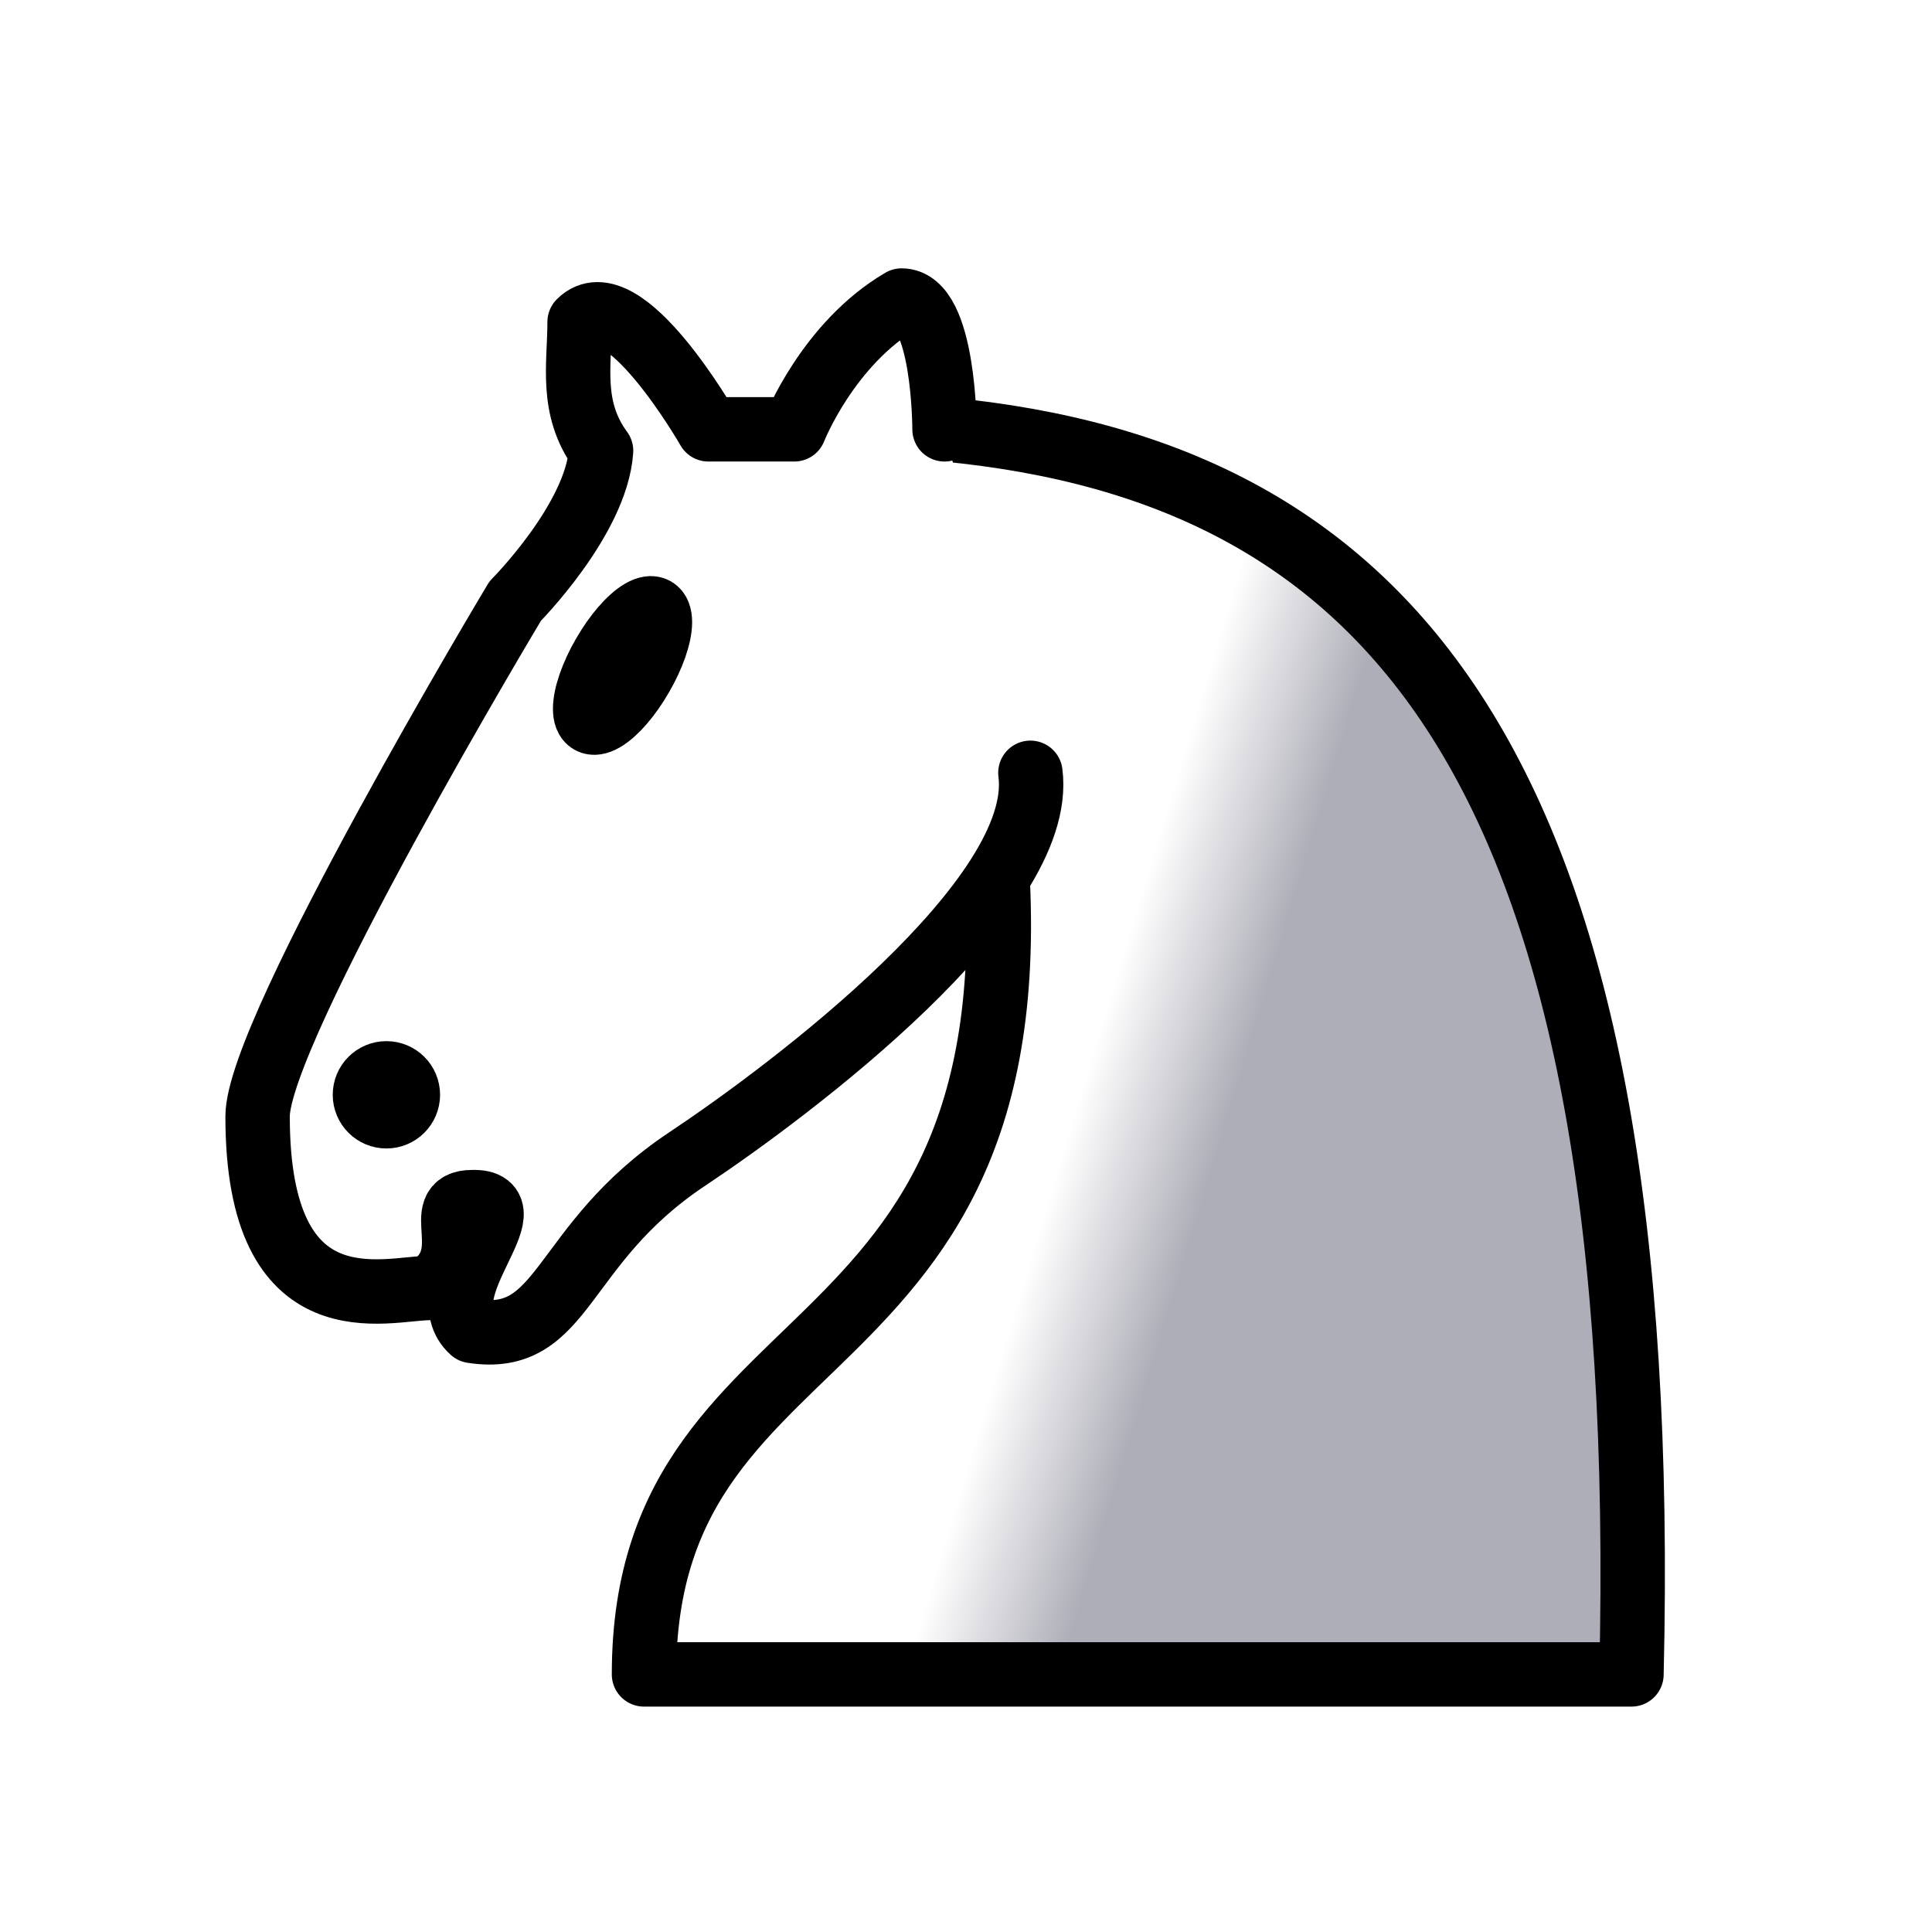
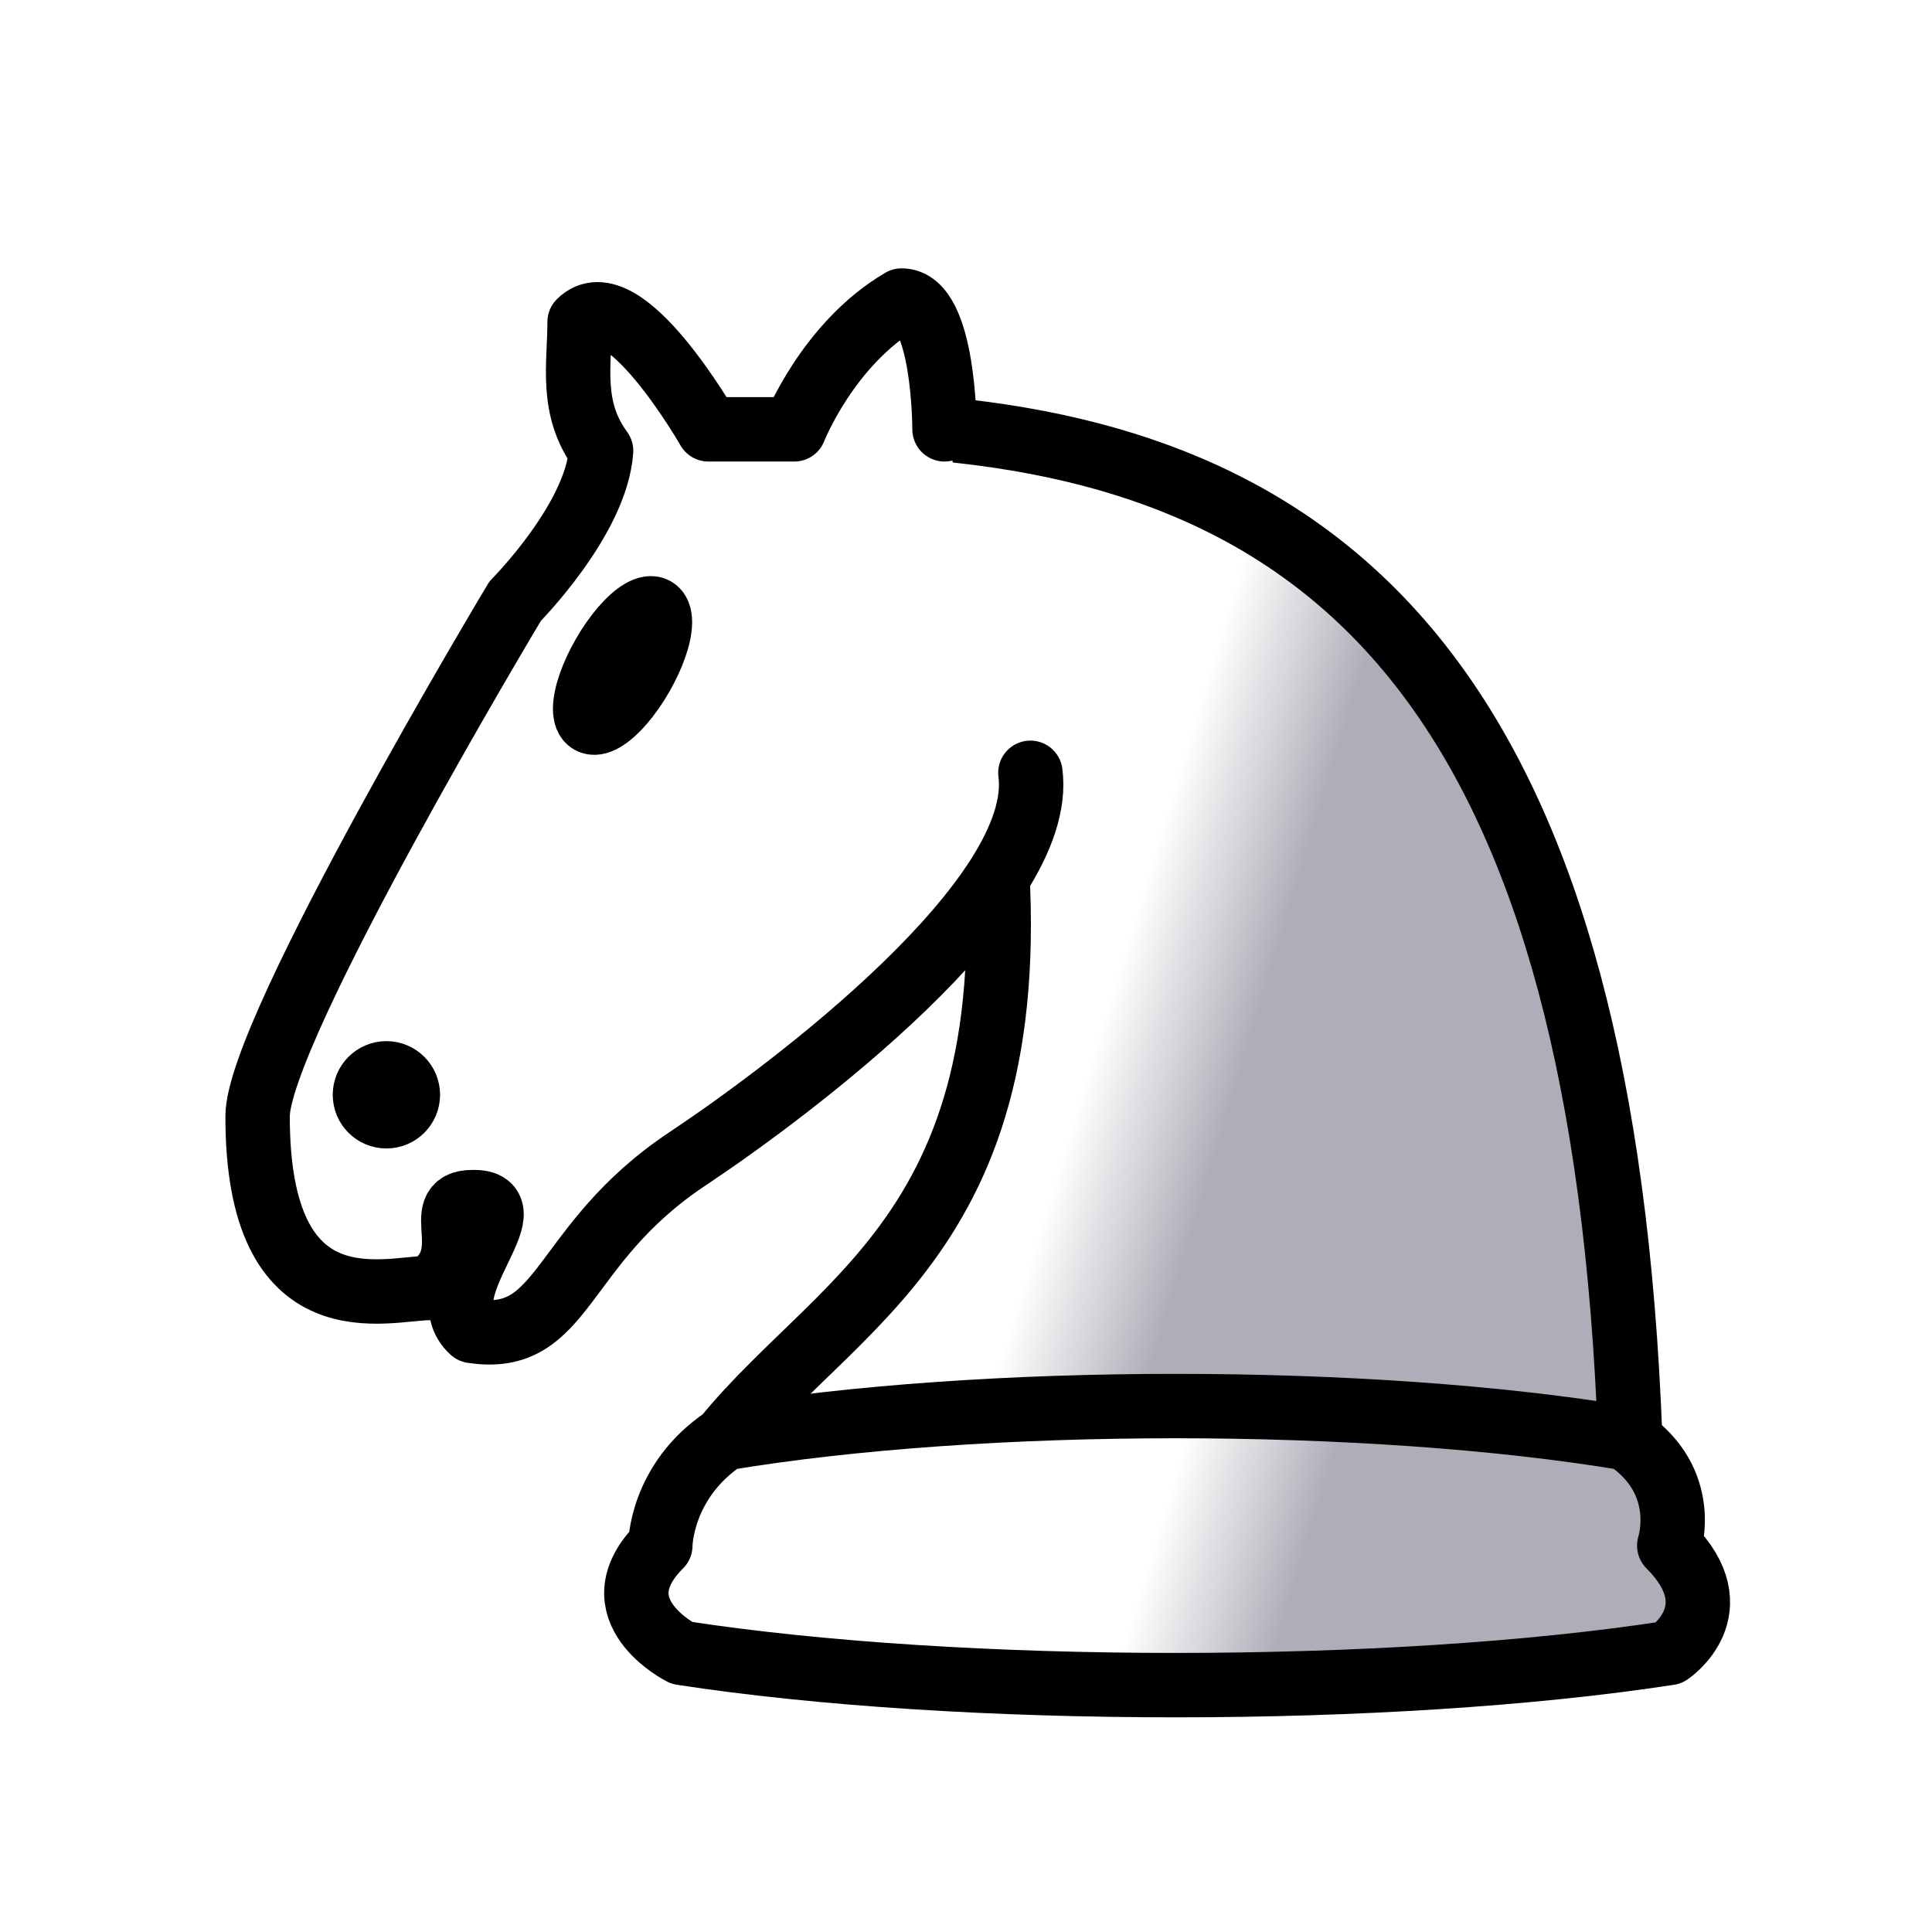
<svg xmlns="http://www.w3.org/2000/svg" viewBox="0 0 45 45">
  <defs>
    <linearGradient id="gW" gradientUnits="userSpaceOnUse" x1="6" y1="15" x2="39" y2="25">
      <stop offset="0" stop-color="#ffffff" />
      <stop offset="0.62" stop-color="#ffffff" />
      <stop offset="0.72" stop-color="#aeaeb8" />
      <stop offset="1" stop-color="#aeaeb8" />
    </linearGradient>
    <linearGradient id="gB" gradientUnits="userSpaceOnUse" x1="6" y1="15" x2="39" y2="25">
      <stop offset="0" stop-color="#aeaeb8" />
      <stop offset="0.1" stop-color="#aeaeb8" />
      <stop offset="0.18" stop-color="#3a3a42" />
      <stop offset="0.8" stop-color="#3a3a42" />
      <stop offset="0.88" stop-color="#121214" />
      <stop offset="1" stop-color="#121214" />
    </linearGradient>
+     <linearGradient id="gW-B" gradientUnits="userSpaceOnUse" x1="14" y1="17.5" x2="39" y2="25">
+       <stop offset="0" stop-color="#ffffff" />
+       <stop offset="0.62" stop-color="#ffffff" />
+       <stop offset="0.72" stop-color="#aeaeb8" />
+       <stop offset="1" stop-color="#aeaeb8" />
+     </linearGradient>
+     <linearGradient id="gB-B" gradientUnits="userSpaceOnUse" x1="14" y1="17.5" x2="39" y2="25">
+       <stop offset="0" stop-color="#aeaeb8" />
+       <stop offset="0.1" stop-color="#aeaeb8" />
+       <stop offset="0.18" stop-color="#3a3a42" />
+       <stop offset="0.8" stop-color="#3a3a42" />
+       <stop offset="0.88" stop-color="#121214" />
+       <stop offset="1" stop-color="#121214" />
+     </linearGradient>
    <radialGradient id="gW-dot" cx="0.32" cy="0.3" r="0.85">
      <stop offset="0" stop-color="#ffffff" />
-       <stop offset="0.55" stop-color="#ffffff" />
-       <stop offset="1" stop-color="#aeaeb8" />
+       <stop offset="0.3" stop-color="#ffffff" />
+       <stop offset="0.55" stop-color="#3a3a42" />
+       <stop offset="1" stop-color="#121214" />
    </radialGradient>
    <radialGradient id="gB-dot" cx="0.32" cy="0.3" r="0.9">
      <stop offset="0" stop-color="#aeaeb8" />
      <stop offset="0.3" stop-color="#aeaeb8" />
      <stop offset="0.55" stop-color="#3a3a42" />
      <stop offset="1" stop-color="#121214" />
    </radialGradient>
  </defs>
  <g fill="none" fill-rule="evenodd" stroke="#000" stroke-linecap="round" stroke-linejoin="round" stroke-width="1.5">
-     <path fill="url(#gW)" d="M22 10c10.5 1 16.5 8 16 29H15c0-9 10-6.5 8-21" />
+     <path fill="url(#gW)" stroke-linecap="butt" d="M22 10c9.52 0.91 15.35 6.75 15.97 23.5L16.88 33.5c2.79-3.44 7.55-5.08 6.12-15.5" />
    <path fill="url(#gW)" d="M24 18c.38 2.91-5.55 7.37-8 9-3 2-2.82 4.34-5 4-1.042-.94 1.41-3.04 0-3-1 0 .19 1.23-1 2-1 0-4.003 1-4-4 0-2 6-12 6-12s1.89-1.9 2-3.5c-.73-.994-.5-2-.5-3 1-1 3 2.5 3 2.5h2s.78-1.992 2.5-3c1 0 1 3 1 3" />
    <path fill="#000000" d="M9.5 25.5a.5.5 0 1 1-1 0 .5.5 0 1 1 1 0m5.433-9.75a.5 1.5 30 1 1-.866-.5.5 1.5 30 1 1 .866.5" />
+     <g transform="translate(4.88,0.0)">
+       <path fill="url(#gW)" stroke-linecap="butt" d="M12 33.5C10.5 34.5 10.5 36 10.5 36C9 37.5 11 38.5 11 38.5C17.5 39.5 27.5 39.5 34 38.5C34 38.5 35.5 37.5 34 36C34 36 34.5 34.5 33 33.5C27 32.5 18 32.5 12 33.5Z" />
+     </g>
  </g>
</svg>
